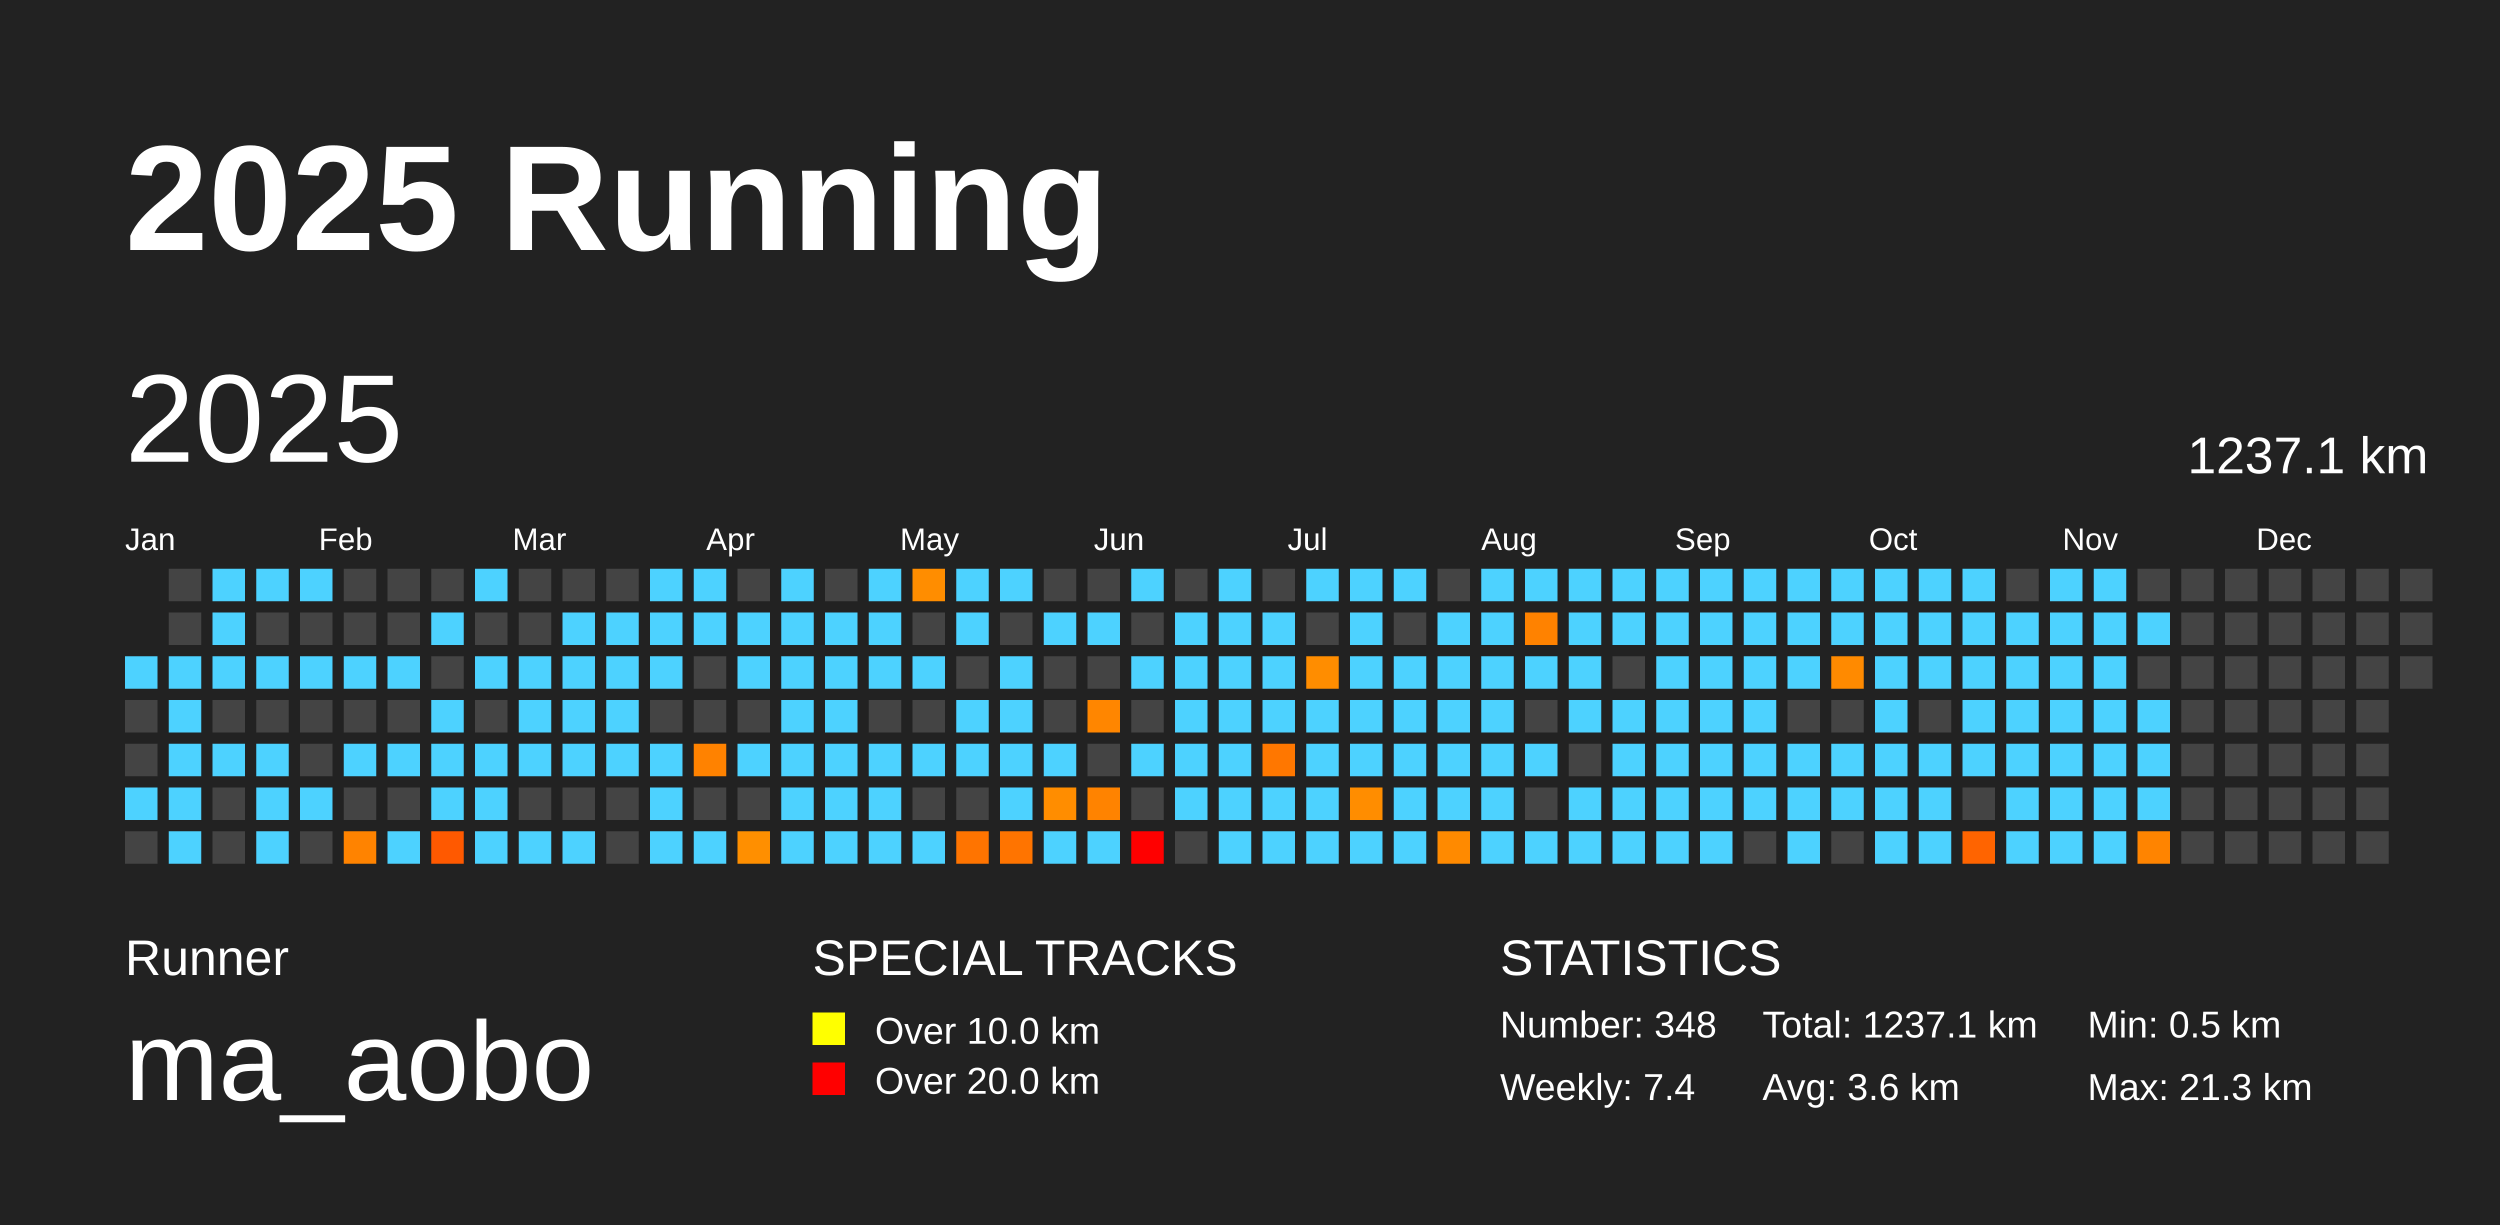
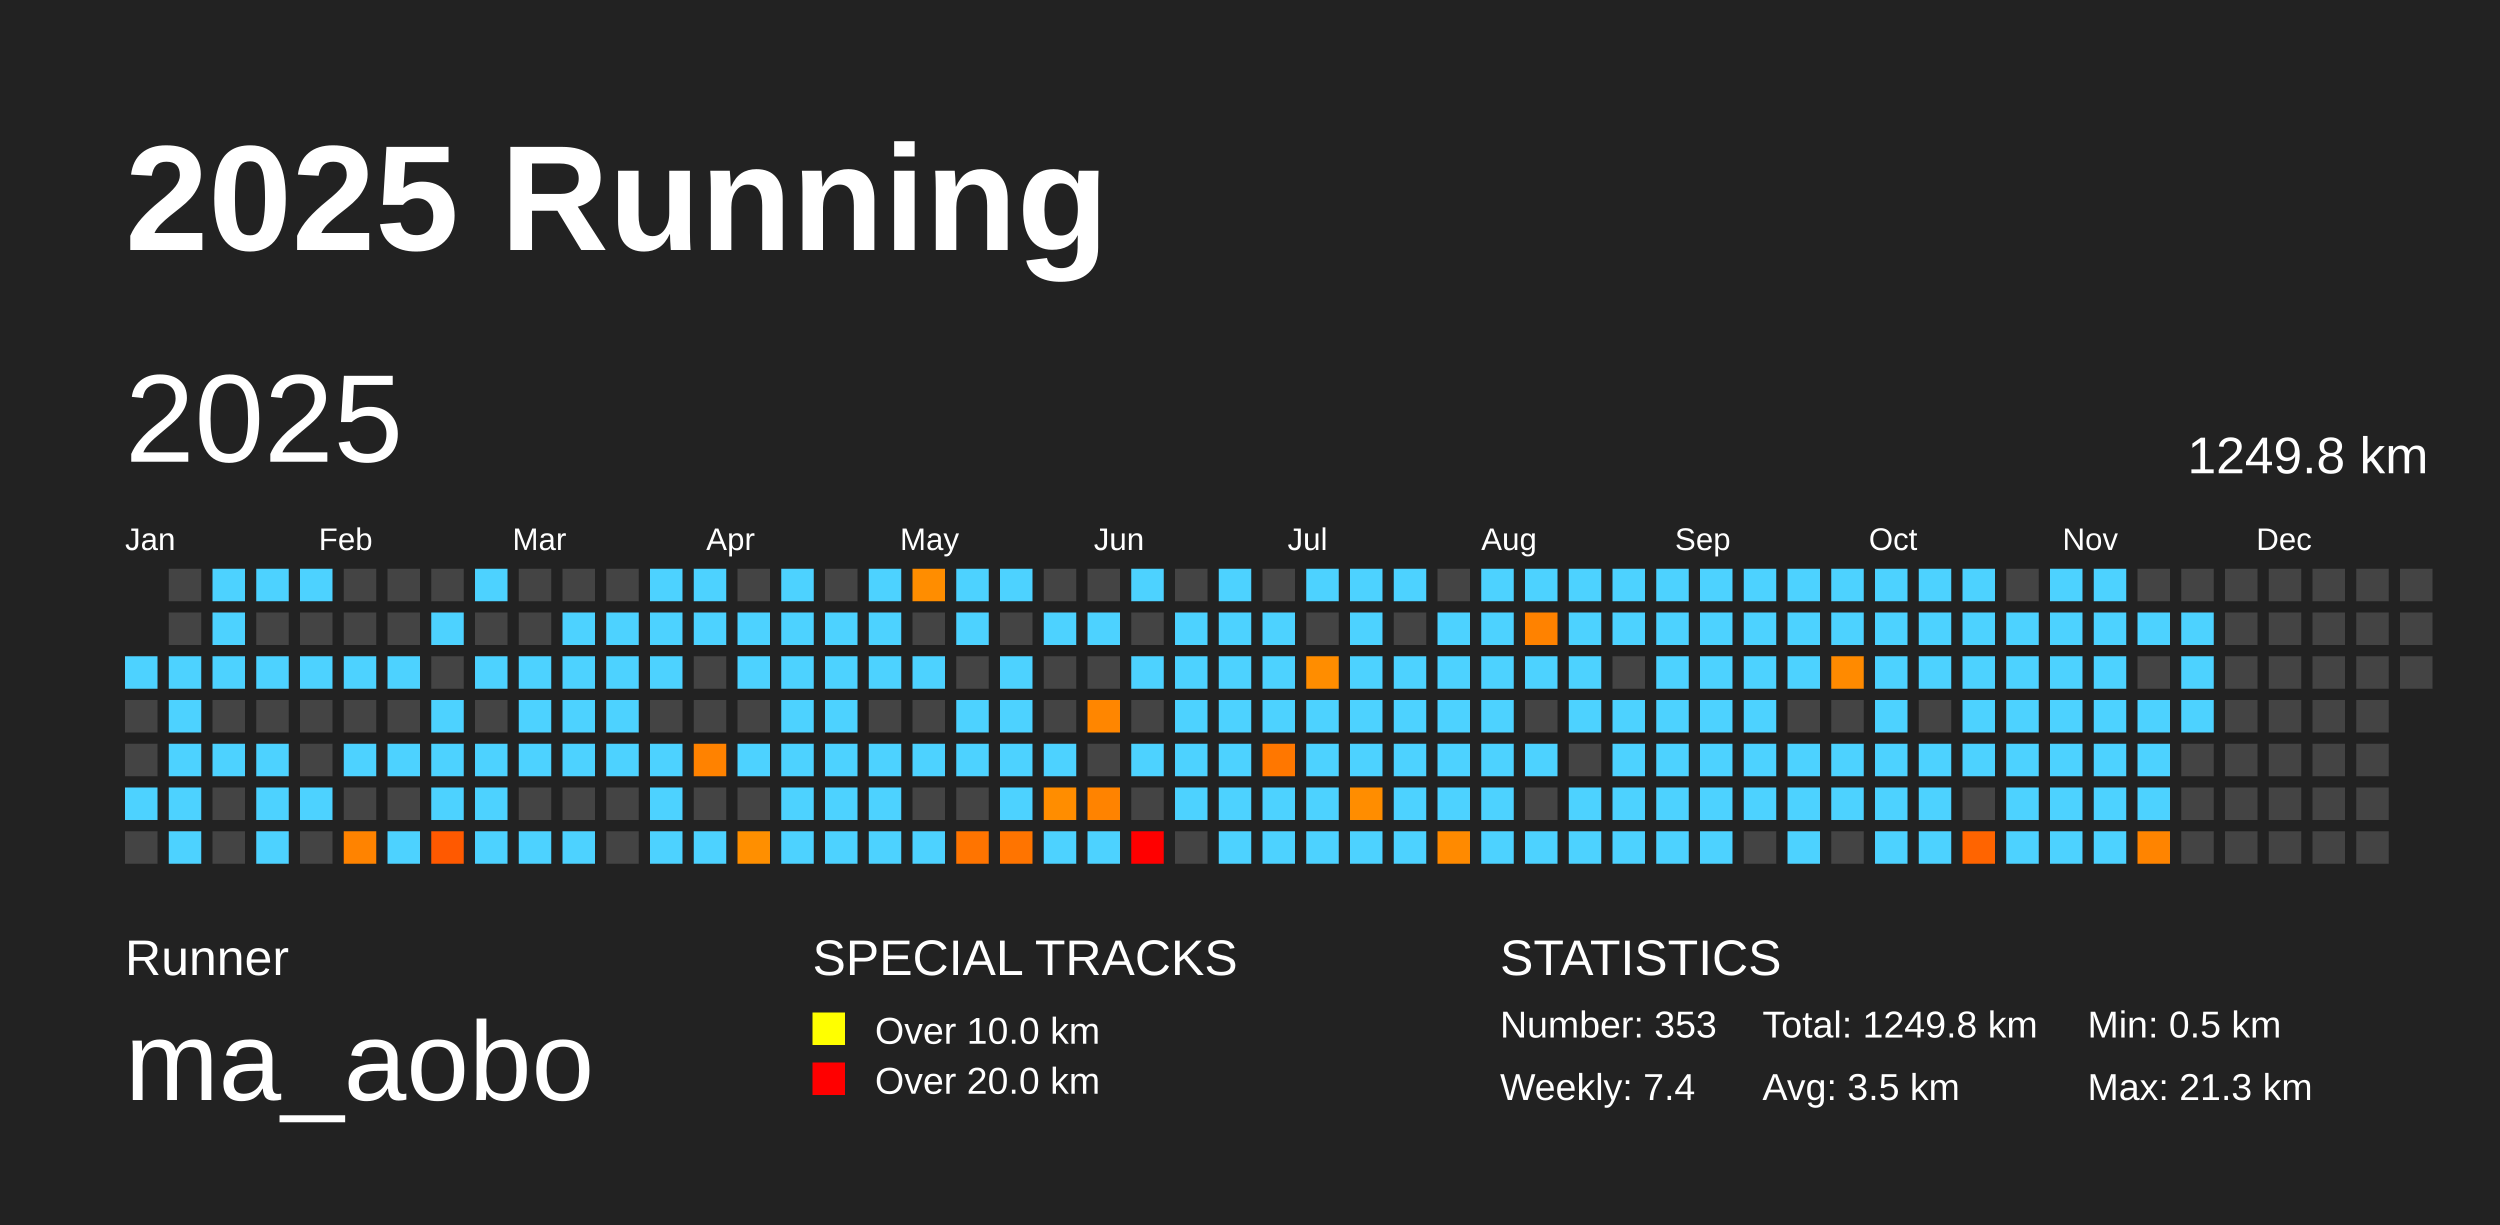
<svg xmlns="http://www.w3.org/2000/svg" baseProfile="full" height="98mm" version="1.1" viewBox="0,0,200,98" width="200mm">
  <defs />
  <rect fill="#222222" height="98" width="200" x="0" y="0" />
  <text fill="#FFFFFF" style="font-size:12px; font-family:Arial; font-weight:bold;" x="10" y="20">2025 Running</text>
  <text fill="#FFFFFF" style="font-size:4px; font-family:Arial" x="10" y="78">Runner</text>
  <text fill="#FFFFFF" style="font-size:9px; font-family:Arial" x="10" y="88">ma_aobo</text>
  <text fill="#FFFFFF" style="font-size:4px; font-family:Arial" x="65" y="78">SPECIAL TRACKS</text>
  <rect fill="yellow" height="2.6" width="2.6" x="65" y="81" />
  <text fill="#FFFFFF" style="font-size:3px; font-family:Arial" x="70" y="83.5">Over 10.0 km</text>
  <rect fill="red" height="2.6" width="2.6" x="65" y="85" />
  <text fill="#FFFFFF" style="font-size:3px; font-family:Arial" x="70" y="87.5">Over 20.0 km</text>
  <text fill="#FFFFFF" style="font-size:4px; font-family:Arial" x="120" y="78">STATISTICS</text>
-   <text fill="#FFFFFF" style="font-size:3px; font-family:Arial" x="120" y="83">Number: 348</text>
+   <text fill="#FFFFFF" style="font-size:3px; font-family:Arial" x="120" y="83">Number: 353</text>
  <text fill="#FFFFFF" style="font-size:3px; font-family:Arial" x="120" y="88">Weekly: 7.4</text>
-   <text fill="#FFFFFF" style="font-size:3px; font-family:Arial" x="141" y="83">Total: 1237.1 km</text>
-   <text fill="#FFFFFF" style="font-size:3px; font-family:Arial" x="141" y="88">Avg: 3.6 km</text>
+   <text fill="#FFFFFF" style="font-size:3px; font-family:Arial" x="141" y="83">Total: 1249.8 km</text>
+   <text fill="#FFFFFF" style="font-size:3px; font-family:Arial" x="141" y="88">Avg: 3.5 km</text>
  <text fill="#FFFFFF" style="font-size:3px; font-family:Arial" x="167" y="83">Min: 0.5 km</text>
  <text fill="#FFFFFF" style="font-size:3px; font-family:Arial" x="167" y="88">Max: 21.3 km</text>
  <text dominant-baseline="hanging" fill="#FFFFFF" style="font-size:10.0px; font-family:Arial;" x="10" y="30">2025</text>
-   <text dominant-baseline="hanging" fill="#FFFFFF" style="font-size:4.125px; font-family:Arial;" x="175" y="35">1237.1 km</text>
+   <text dominant-baseline="hanging" fill="#FFFFFF" style="font-size:4.125px; font-family:Arial;" x="175" y="35">1249.8 km</text>
  <text fill="#FFFFFF" style="font-size:2.5px; font-family:Arial" x="10.0" y="44">Jan</text>
  <text fill="#FFFFFF" style="font-size:2.5px; font-family:Arial" x="25.5" y="44">Feb</text>
  <text fill="#FFFFFF" style="font-size:2.5px; font-family:Arial" x="41.0" y="44">Mar</text>
  <text fill="#FFFFFF" style="font-size:2.5px; font-family:Arial" x="56.5" y="44">Apr</text>
  <text fill="#FFFFFF" style="font-size:2.5px; font-family:Arial" x="72.0" y="44">May</text>
  <text fill="#FFFFFF" style="font-size:2.5px; font-family:Arial" x="87.5" y="44">Jun</text>
  <text fill="#FFFFFF" style="font-size:2.5px; font-family:Arial" x="103.0" y="44">Jul</text>
  <text fill="#FFFFFF" style="font-size:2.5px; font-family:Arial" x="118.5" y="44">Aug</text>
  <text fill="#FFFFFF" style="font-size:2.5px; font-family:Arial" x="134.0" y="44">Sep</text>
  <text fill="#FFFFFF" style="font-size:2.5px; font-family:Arial" x="149.5" y="44">Oct</text>
  <text fill="#FFFFFF" style="font-size:2.5px; font-family:Arial" x="165.0" y="44">Nov</text>
  <text fill="#FFFFFF" style="font-size:2.5px; font-family:Arial" x="180.5" y="44">Dec</text>
  <rect fill="#4dd2ff" height="2.6" width="2.6" x="10.0" y="52.5" />
  <rect fill="#444444" height="2.6" width="2.6" x="10.0" y="56.0" />
  <rect fill="#444444" height="2.6" width="2.6" x="10.0" y="59.5" />
  <rect fill="#4dd2ff" height="2.6" width="2.6" x="10.0" y="63.0" />
  <rect fill="#444444" height="2.6" width="2.6" x="10.0" y="66.5" />
  <rect fill="#444444" height="2.6" width="2.6" x="13.5" y="45.5" />
  <rect fill="#444444" height="2.6" width="2.6" x="13.5" y="49.0" />
  <rect fill="#4dd2ff" height="2.6" width="2.6" x="13.5" y="52.5" />
  <rect fill="#4dd2ff" height="2.6" width="2.6" x="13.5" y="56.0" />
  <rect fill="#4dd2ff" height="2.6" width="2.6" x="13.5" y="59.5" />
  <rect fill="#4dd2ff" height="2.6" width="2.6" x="13.5" y="63.0" />
  <rect fill="#4dd2ff" height="2.6" width="2.6" x="13.5" y="66.5" />
  <rect fill="#4dd2ff" height="2.6" width="2.6" x="17.0" y="45.5" />
  <rect fill="#4dd2ff" height="2.6" width="2.6" x="17.0" y="49.0" />
  <rect fill="#4dd2ff" height="2.6" width="2.6" x="17.0" y="52.5" />
  <rect fill="#444444" height="2.6" width="2.6" x="17.0" y="56.0" />
  <rect fill="#4dd2ff" height="2.6" width="2.6" x="17.0" y="59.5" />
  <rect fill="#444444" height="2.6" width="2.6" x="17.0" y="63.0" />
  <rect fill="#444444" height="2.6" width="2.6" x="17.0" y="66.5" />
  <rect fill="#4dd2ff" height="2.6" width="2.6" x="20.5" y="45.5" />
  <rect fill="#444444" height="2.6" width="2.6" x="20.5" y="49.0" />
  <rect fill="#4dd2ff" height="2.6" width="2.6" x="20.5" y="52.5" />
  <rect fill="#444444" height="2.6" width="2.6" x="20.5" y="56.0" />
  <rect fill="#4dd2ff" height="2.6" width="2.6" x="20.5" y="59.5" />
  <rect fill="#4dd2ff" height="2.6" width="2.6" x="20.5" y="63.0" />
  <rect fill="#4dd2ff" height="2.6" width="2.6" x="20.5" y="66.5" />
  <rect fill="#4dd2ff" height="2.6" width="2.6" x="24.0" y="45.5" />
  <rect fill="#444444" height="2.6" width="2.6" x="24.0" y="49.0" />
  <rect fill="#4dd2ff" height="2.6" width="2.6" x="24.0" y="52.5" />
  <rect fill="#444444" height="2.6" width="2.6" x="24.0" y="56.0" />
  <rect fill="#444444" height="2.6" width="2.6" x="24.0" y="59.5" />
  <rect fill="#4dd2ff" height="2.6" width="2.6" x="24.0" y="63.0" />
  <rect fill="#444444" height="2.6" width="2.6" x="24.0" y="66.5" />
  <rect fill="#444444" height="2.6" width="2.6" x="27.5" y="45.5" />
  <rect fill="#444444" height="2.6" width="2.6" x="27.5" y="49.0" />
  <rect fill="#4dd2ff" height="2.6" width="2.6" x="27.5" y="52.5" />
  <rect fill="#444444" height="2.6" width="2.6" x="27.5" y="56.0" />
  <rect fill="#4dd2ff" height="2.6" width="2.6" x="27.5" y="59.5" />
  <rect fill="#444444" height="2.6" width="2.6" x="27.5" y="63.0" />
  <rect fill="#ff8300" height="2.6" width="2.6" x="27.5" y="66.5" />
  <rect fill="#444444" height="2.6" width="2.6" x="31.0" y="45.5" />
  <rect fill="#444444" height="2.6" width="2.6" x="31.0" y="49.0" />
  <rect fill="#4dd2ff" height="2.6" width="2.6" x="31.0" y="52.5" />
  <rect fill="#444444" height="2.6" width="2.6" x="31.0" y="56.0" />
  <rect fill="#4dd2ff" height="2.6" width="2.6" x="31.0" y="59.5" />
  <rect fill="#444444" height="2.6" width="2.6" x="31.0" y="63.0" />
  <rect fill="#4dd2ff" height="2.6" width="2.6" x="31.0" y="66.5" />
  <rect fill="#444444" height="2.6" width="2.6" x="34.5" y="45.5" />
  <rect fill="#4dd2ff" height="2.6" width="2.6" x="34.5" y="49.0" />
  <rect fill="#444444" height="2.6" width="2.6" x="34.5" y="52.5" />
  <rect fill="#4dd2ff" height="2.6" width="2.6" x="34.5" y="56.0" />
  <rect fill="#4dd2ff" height="2.6" width="2.6" x="34.5" y="59.5" />
  <rect fill="#4dd2ff" height="2.6" width="2.6" x="34.5" y="63.0" />
  <rect fill="#ff5900" height="2.6" width="2.6" x="34.5" y="66.5" />
  <rect fill="#4dd2ff" height="2.6" width="2.6" x="38.0" y="45.5" />
  <rect fill="#444444" height="2.6" width="2.6" x="38.0" y="49.0" />
  <rect fill="#4dd2ff" height="2.6" width="2.6" x="38.0" y="52.5" />
  <rect fill="#444444" height="2.6" width="2.6" x="38.0" y="56.0" />
  <rect fill="#4dd2ff" height="2.6" width="2.6" x="38.0" y="59.5" />
  <rect fill="#4dd2ff" height="2.6" width="2.6" x="38.0" y="63.0" />
  <rect fill="#4dd2ff" height="2.6" width="2.6" x="38.0" y="66.5" />
  <rect fill="#444444" height="2.6" width="2.6" x="41.5" y="45.5" />
  <rect fill="#444444" height="2.6" width="2.6" x="41.5" y="49.0" />
  <rect fill="#4dd2ff" height="2.6" width="2.6" x="41.5" y="52.5" />
  <rect fill="#4dd2ff" height="2.6" width="2.6" x="41.5" y="56.0" />
  <rect fill="#4dd2ff" height="2.6" width="2.6" x="41.5" y="59.5" />
  <rect fill="#444444" height="2.6" width="2.6" x="41.5" y="63.0" />
  <rect fill="#4dd2ff" height="2.6" width="2.6" x="41.5" y="66.5" />
  <rect fill="#444444" height="2.6" width="2.6" x="45.0" y="45.5" />
  <rect fill="#4dd2ff" height="2.6" width="2.6" x="45.0" y="49.0" />
  <rect fill="#4dd2ff" height="2.6" width="2.6" x="45.0" y="52.5" />
  <rect fill="#4dd2ff" height="2.6" width="2.6" x="45.0" y="56.0" />
  <rect fill="#4dd2ff" height="2.6" width="2.6" x="45.0" y="59.5" />
  <rect fill="#444444" height="2.6" width="2.6" x="45.0" y="63.0" />
  <rect fill="#4dd2ff" height="2.6" width="2.6" x="45.0" y="66.5" />
  <rect fill="#444444" height="2.6" width="2.6" x="48.5" y="45.5" />
  <rect fill="#4dd2ff" height="2.6" width="2.6" x="48.5" y="49.0" />
  <rect fill="#4dd2ff" height="2.6" width="2.6" x="48.5" y="52.5" />
  <rect fill="#4dd2ff" height="2.6" width="2.6" x="48.5" y="56.0" />
  <rect fill="#4dd2ff" height="2.6" width="2.6" x="48.5" y="59.5" />
  <rect fill="#444444" height="2.6" width="2.6" x="48.5" y="63.0" />
  <rect fill="#444444" height="2.6" width="2.6" x="48.5" y="66.5" />
  <rect fill="#4dd2ff" height="2.6" width="2.6" x="52.0" y="45.5" />
  <rect fill="#4dd2ff" height="2.6" width="2.6" x="52.0" y="49.0" />
  <rect fill="#4dd2ff" height="2.6" width="2.6" x="52.0" y="52.5" />
  <rect fill="#444444" height="2.6" width="2.6" x="52.0" y="56.0" />
  <rect fill="#4dd2ff" height="2.6" width="2.6" x="52.0" y="59.5" />
  <rect fill="#4dd2ff" height="2.6" width="2.6" x="52.0" y="63.0" />
  <rect fill="#4dd2ff" height="2.6" width="2.6" x="52.0" y="66.5" />
  <rect fill="#4dd2ff" height="2.6" width="2.6" x="55.5" y="45.5" />
  <rect fill="#4dd2ff" height="2.6" width="2.6" x="55.5" y="49.0" />
  <rect fill="#444444" height="2.6" width="2.6" x="55.5" y="52.5" />
  <rect fill="#444444" height="2.6" width="2.6" x="55.5" y="56.0" />
  <rect fill="#ff8200" height="2.6" width="2.6" x="55.5" y="59.5" />
  <rect fill="#444444" height="2.6" width="2.6" x="55.5" y="63.0" />
  <rect fill="#4dd2ff" height="2.6" width="2.6" x="55.5" y="66.5" />
  <rect fill="#444444" height="2.6" width="2.6" x="59.0" y="45.5" />
  <rect fill="#4dd2ff" height="2.6" width="2.6" x="59.0" y="49.0" />
  <rect fill="#4dd2ff" height="2.6" width="2.6" x="59.0" y="52.5" />
  <rect fill="#444444" height="2.6" width="2.6" x="59.0" y="56.0" />
  <rect fill="#4dd2ff" height="2.6" width="2.6" x="59.0" y="59.5" />
  <rect fill="#444444" height="2.6" width="2.6" x="59.0" y="63.0" />
  <rect fill="#ff8f00" height="2.6" width="2.6" x="59.0" y="66.5" />
  <rect fill="#4dd2ff" height="2.6" width="2.6" x="62.5" y="45.5" />
  <rect fill="#4dd2ff" height="2.6" width="2.6" x="62.5" y="49.0" />
  <rect fill="#4dd2ff" height="2.6" width="2.6" x="62.5" y="52.5" />
  <rect fill="#4dd2ff" height="2.6" width="2.6" x="62.5" y="56.0" />
  <rect fill="#4dd2ff" height="2.6" width="2.6" x="62.5" y="59.5" />
  <rect fill="#4dd2ff" height="2.6" width="2.6" x="62.5" y="63.0" />
  <rect fill="#4dd2ff" height="2.6" width="2.6" x="62.5" y="66.5" />
  <rect fill="#444444" height="2.6" width="2.6" x="66.0" y="45.5" />
  <rect fill="#4dd2ff" height="2.6" width="2.6" x="66.0" y="49.0" />
  <rect fill="#4dd2ff" height="2.6" width="2.6" x="66.0" y="52.5" />
  <rect fill="#4dd2ff" height="2.6" width="2.6" x="66.0" y="56.0" />
  <rect fill="#4dd2ff" height="2.6" width="2.6" x="66.0" y="59.5" />
  <rect fill="#4dd2ff" height="2.6" width="2.6" x="66.0" y="63.0" />
  <rect fill="#4dd2ff" height="2.6" width="2.6" x="66.0" y="66.5" />
  <rect fill="#4dd2ff" height="2.6" width="2.6" x="69.5" y="45.5" />
  <rect fill="#4dd2ff" height="2.6" width="2.6" x="69.5" y="49.0" />
  <rect fill="#4dd2ff" height="2.6" width="2.6" x="69.5" y="52.5" />
  <rect fill="#444444" height="2.6" width="2.6" x="69.5" y="56.0" />
  <rect fill="#4dd2ff" height="2.6" width="2.6" x="69.5" y="59.5" />
  <rect fill="#4dd2ff" height="2.6" width="2.6" x="69.5" y="63.0" />
  <rect fill="#4dd2ff" height="2.6" width="2.6" x="69.5" y="66.5" />
  <rect fill="#ff8d00" height="2.6" width="2.6" x="73.0" y="45.5" />
  <rect fill="#444444" height="2.6" width="2.6" x="73.0" y="49.0" />
  <rect fill="#4dd2ff" height="2.6" width="2.6" x="73.0" y="52.5" />
  <rect fill="#444444" height="2.6" width="2.6" x="73.0" y="56.0" />
  <rect fill="#4dd2ff" height="2.6" width="2.6" x="73.0" y="59.5" />
  <rect fill="#444444" height="2.6" width="2.6" x="73.0" y="63.0" />
  <rect fill="#4dd2ff" height="2.6" width="2.6" x="73.0" y="66.5" />
  <rect fill="#4dd2ff" height="2.6" width="2.6" x="76.5" y="45.5" />
  <rect fill="#4dd2ff" height="2.6" width="2.6" x="76.5" y="49.0" />
  <rect fill="#444444" height="2.6" width="2.6" x="76.5" y="52.5" />
  <rect fill="#4dd2ff" height="2.6" width="2.6" x="76.5" y="56.0" />
  <rect fill="#4dd2ff" height="2.6" width="2.6" x="76.5" y="59.5" />
  <rect fill="#444444" height="2.6" width="2.6" x="76.5" y="63.0" />
  <rect fill="#ff7400" height="2.6" width="2.6" x="76.5" y="66.5" />
  <rect fill="#4dd2ff" height="2.6" width="2.6" x="80.0" y="45.5" />
  <rect fill="#444444" height="2.6" width="2.6" x="80.0" y="49.0" />
  <rect fill="#4dd2ff" height="2.6" width="2.6" x="80.0" y="52.5" />
  <rect fill="#4dd2ff" height="2.6" width="2.6" x="80.0" y="56.0" />
  <rect fill="#4dd2ff" height="2.6" width="2.6" x="80.0" y="59.5" />
  <rect fill="#4dd2ff" height="2.6" width="2.6" x="80.0" y="63.0" />
  <rect fill="#ff7400" height="2.6" width="2.6" x="80.0" y="66.5" />
  <rect fill="#444444" height="2.6" width="2.6" x="83.5" y="45.5" />
  <rect fill="#4dd2ff" height="2.6" width="2.6" x="83.5" y="49.0" />
  <rect fill="#444444" height="2.6" width="2.6" x="83.5" y="52.5" />
  <rect fill="#444444" height="2.6" width="2.6" x="83.5" y="56.0" />
  <rect fill="#4dd2ff" height="2.6" width="2.6" x="83.5" y="59.5" />
  <rect fill="#ff8d00" height="2.6" width="2.6" x="83.5" y="63.0" />
  <rect fill="#4dd2ff" height="2.6" width="2.6" x="83.5" y="66.5" />
  <rect fill="#444444" height="2.6" width="2.6" x="87.0" y="45.5" />
  <rect fill="#4dd2ff" height="2.6" width="2.6" x="87.0" y="49.0" />
  <rect fill="#444444" height="2.6" width="2.6" x="87.0" y="52.5" />
  <rect fill="#ff8600" height="2.6" width="2.6" x="87.0" y="56.0" />
  <rect fill="#444444" height="2.6" width="2.6" x="87.0" y="59.5" />
  <rect fill="#ff8300" height="2.6" width="2.6" x="87.0" y="63.0" />
  <rect fill="#4dd2ff" height="2.6" width="2.6" x="87.0" y="66.5" />
  <rect fill="#4dd2ff" height="2.6" width="2.6" x="90.5" y="45.5" />
  <rect fill="#444444" height="2.6" width="2.6" x="90.5" y="49.0" />
  <rect fill="#4dd2ff" height="2.6" width="2.6" x="90.5" y="52.5" />
  <rect fill="#444444" height="2.6" width="2.6" x="90.5" y="56.0" />
  <rect fill="#4dd2ff" height="2.6" width="2.6" x="90.5" y="59.5" />
  <rect fill="#444444" height="2.6" width="2.6" x="90.5" y="63.0" />
  <rect fill="red" height="2.6" width="2.6" x="90.5" y="66.5" />
  <rect fill="#444444" height="2.6" width="2.6" x="94.0" y="45.5" />
  <rect fill="#4dd2ff" height="2.6" width="2.6" x="94.0" y="49.0" />
  <rect fill="#4dd2ff" height="2.6" width="2.6" x="94.0" y="52.5" />
  <rect fill="#4dd2ff" height="2.6" width="2.6" x="94.0" y="56.0" />
  <rect fill="#4dd2ff" height="2.6" width="2.6" x="94.0" y="59.5" />
  <rect fill="#4dd2ff" height="2.6" width="2.6" x="94.0" y="63.0" />
  <rect fill="#444444" height="2.6" width="2.6" x="94.0" y="66.5" />
  <rect fill="#4dd2ff" height="2.6" width="2.6" x="97.5" y="45.5" />
  <rect fill="#4dd2ff" height="2.6" width="2.6" x="97.5" y="49.0" />
  <rect fill="#4dd2ff" height="2.6" width="2.6" x="97.5" y="52.5" />
  <rect fill="#4dd2ff" height="2.6" width="2.6" x="97.5" y="56.0" />
  <rect fill="#4dd2ff" height="2.6" width="2.6" x="97.5" y="59.5" />
  <rect fill="#4dd2ff" height="2.6" width="2.6" x="97.5" y="63.0" />
  <rect fill="#4dd2ff" height="2.6" width="2.6" x="97.5" y="66.5" />
  <rect fill="#444444" height="2.6" width="2.6" x="101.0" y="45.5" />
  <rect fill="#4dd2ff" height="2.6" width="2.6" x="101.0" y="49.0" />
  <rect fill="#4dd2ff" height="2.6" width="2.6" x="101.0" y="52.5" />
  <rect fill="#4dd2ff" height="2.6" width="2.6" x="101.0" y="56.0" />
  <rect fill="#ff7700" height="2.6" width="2.6" x="101.0" y="59.5" />
  <rect fill="#4dd2ff" height="2.6" width="2.6" x="101.0" y="63.0" />
  <rect fill="#4dd2ff" height="2.6" width="2.6" x="101.0" y="66.5" />
  <rect fill="#4dd2ff" height="2.6" width="2.6" x="104.5" y="45.5" />
  <rect fill="#444444" height="2.6" width="2.6" x="104.5" y="49.0" />
  <rect fill="#ff8d00" height="2.6" width="2.6" x="104.5" y="52.5" />
  <rect fill="#4dd2ff" height="2.6" width="2.6" x="104.5" y="56.0" />
  <rect fill="#4dd2ff" height="2.6" width="2.6" x="104.5" y="59.5" />
  <rect fill="#4dd2ff" height="2.6" width="2.6" x="104.5" y="63.0" />
  <rect fill="#4dd2ff" height="2.6" width="2.6" x="104.5" y="66.5" />
  <rect fill="#4dd2ff" height="2.6" width="2.6" x="108.0" y="45.5" />
  <rect fill="#4dd2ff" height="2.6" width="2.6" x="108.0" y="49.0" />
  <rect fill="#4dd2ff" height="2.6" width="2.6" x="108.0" y="52.5" />
  <rect fill="#4dd2ff" height="2.6" width="2.6" x="108.0" y="56.0" />
  <rect fill="#4dd2ff" height="2.6" width="2.6" x="108.0" y="59.5" />
  <rect fill="#ff8d00" height="2.6" width="2.6" x="108.0" y="63.0" />
  <rect fill="#4dd2ff" height="2.6" width="2.6" x="108.0" y="66.5" />
  <rect fill="#4dd2ff" height="2.6" width="2.6" x="111.5" y="45.5" />
  <rect fill="#444444" height="2.6" width="2.6" x="111.5" y="49.0" />
  <rect fill="#4dd2ff" height="2.6" width="2.6" x="111.5" y="52.5" />
  <rect fill="#4dd2ff" height="2.6" width="2.6" x="111.5" y="56.0" />
  <rect fill="#4dd2ff" height="2.6" width="2.6" x="111.5" y="59.5" />
  <rect fill="#4dd2ff" height="2.6" width="2.6" x="111.5" y="63.0" />
  <rect fill="#4dd2ff" height="2.6" width="2.6" x="111.5" y="66.5" />
  <rect fill="#444444" height="2.6" width="2.6" x="115.0" y="45.5" />
  <rect fill="#4dd2ff" height="2.6" width="2.6" x="115.0" y="49.0" />
  <rect fill="#4dd2ff" height="2.6" width="2.6" x="115.0" y="52.5" />
  <rect fill="#4dd2ff" height="2.6" width="2.6" x="115.0" y="56.0" />
  <rect fill="#4dd2ff" height="2.6" width="2.6" x="115.0" y="59.5" />
  <rect fill="#4dd2ff" height="2.6" width="2.6" x="115.0" y="63.0" />
  <rect fill="#ff8a00" height="2.6" width="2.6" x="115.0" y="66.5" />
  <rect fill="#4dd2ff" height="2.6" width="2.6" x="118.5" y="45.5" />
  <rect fill="#4dd2ff" height="2.6" width="2.6" x="118.5" y="49.0" />
  <rect fill="#4dd2ff" height="2.6" width="2.6" x="118.5" y="52.5" />
  <rect fill="#4dd2ff" height="2.6" width="2.6" x="118.5" y="56.0" />
  <rect fill="#4dd2ff" height="2.6" width="2.6" x="118.5" y="59.5" />
  <rect fill="#4dd2ff" height="2.6" width="2.6" x="118.5" y="63.0" />
  <rect fill="#4dd2ff" height="2.6" width="2.6" x="118.5" y="66.5" />
  <rect fill="#4dd2ff" height="2.6" width="2.6" x="122.0" y="45.5" />
  <rect fill="#ff8200" height="2.6" width="2.6" x="122.0" y="49.0" />
  <rect fill="#4dd2ff" height="2.6" width="2.6" x="122.0" y="52.5" />
  <rect fill="#444444" height="2.6" width="2.6" x="122.0" y="56.0" />
  <rect fill="#4dd2ff" height="2.6" width="2.6" x="122.0" y="59.5" />
  <rect fill="#444444" height="2.6" width="2.6" x="122.0" y="63.0" />
  <rect fill="#4dd2ff" height="2.6" width="2.6" x="122.0" y="66.5" />
  <rect fill="#4dd2ff" height="2.6" width="2.6" x="125.5" y="45.5" />
  <rect fill="#4dd2ff" height="2.6" width="2.6" x="125.5" y="49.0" />
  <rect fill="#4dd2ff" height="2.6" width="2.6" x="125.5" y="52.5" />
  <rect fill="#4dd2ff" height="2.6" width="2.6" x="125.5" y="56.0" />
  <rect fill="#444444" height="2.6" width="2.6" x="125.5" y="59.5" />
  <rect fill="#4dd2ff" height="2.6" width="2.6" x="125.5" y="63.0" />
  <rect fill="#4dd2ff" height="2.6" width="2.6" x="125.5" y="66.5" />
  <rect fill="#4dd2ff" height="2.6" width="2.6" x="129.0" y="45.5" />
  <rect fill="#4dd2ff" height="2.6" width="2.6" x="129.0" y="49.0" />
  <rect fill="#444444" height="2.6" width="2.6" x="129.0" y="52.5" />
  <rect fill="#4dd2ff" height="2.6" width="2.6" x="129.0" y="56.0" />
  <rect fill="#4dd2ff" height="2.6" width="2.6" x="129.0" y="59.5" />
  <rect fill="#4dd2ff" height="2.6" width="2.6" x="129.0" y="63.0" />
  <rect fill="#4dd2ff" height="2.6" width="2.6" x="129.0" y="66.5" />
  <rect fill="#4dd2ff" height="2.6" width="2.6" x="132.5" y="45.5" />
  <rect fill="#4dd2ff" height="2.6" width="2.6" x="132.5" y="49.0" />
  <rect fill="#4dd2ff" height="2.6" width="2.6" x="132.5" y="52.5" />
  <rect fill="#4dd2ff" height="2.6" width="2.6" x="132.5" y="56.0" />
  <rect fill="#4dd2ff" height="2.6" width="2.6" x="132.5" y="59.5" />
  <rect fill="#4dd2ff" height="2.6" width="2.6" x="132.5" y="63.0" />
  <rect fill="#4dd2ff" height="2.6" width="2.6" x="132.5" y="66.5" />
  <rect fill="#4dd2ff" height="2.6" width="2.6" x="136.0" y="45.5" />
  <rect fill="#4dd2ff" height="2.6" width="2.6" x="136.0" y="49.0" />
  <rect fill="#4dd2ff" height="2.6" width="2.6" x="136.0" y="52.5" />
  <rect fill="#4dd2ff" height="2.6" width="2.6" x="136.0" y="56.0" />
  <rect fill="#4dd2ff" height="2.6" width="2.6" x="136.0" y="59.5" />
  <rect fill="#4dd2ff" height="2.6" width="2.6" x="136.0" y="63.0" />
  <rect fill="#4dd2ff" height="2.6" width="2.6" x="136.0" y="66.5" />
  <rect fill="#4dd2ff" height="2.6" width="2.6" x="139.5" y="45.5" />
  <rect fill="#4dd2ff" height="2.6" width="2.6" x="139.5" y="49.0" />
  <rect fill="#4dd2ff" height="2.6" width="2.6" x="139.5" y="52.5" />
  <rect fill="#4dd2ff" height="2.6" width="2.6" x="139.5" y="56.0" />
  <rect fill="#4dd2ff" height="2.6" width="2.6" x="139.5" y="59.5" />
  <rect fill="#4dd2ff" height="2.6" width="2.6" x="139.5" y="63.0" />
  <rect fill="#444444" height="2.6" width="2.6" x="139.5" y="66.5" />
  <rect fill="#4dd2ff" height="2.6" width="2.6" x="143.0" y="45.5" />
  <rect fill="#4dd2ff" height="2.6" width="2.6" x="143.0" y="49.0" />
  <rect fill="#4dd2ff" height="2.6" width="2.6" x="143.0" y="52.5" />
  <rect fill="#444444" height="2.6" width="2.6" x="143.0" y="56.0" />
  <rect fill="#4dd2ff" height="2.6" width="2.6" x="143.0" y="59.5" />
  <rect fill="#4dd2ff" height="2.6" width="2.6" x="143.0" y="63.0" />
  <rect fill="#4dd2ff" height="2.6" width="2.6" x="143.0" y="66.5" />
  <rect fill="#4dd2ff" height="2.6" width="2.6" x="146.5" y="45.5" />
  <rect fill="#4dd2ff" height="2.6" width="2.6" x="146.5" y="49.0" />
  <rect fill="#ff8a00" height="2.6" width="2.6" x="146.5" y="52.5" />
  <rect fill="#444444" height="2.6" width="2.6" x="146.5" y="56.0" />
  <rect fill="#4dd2ff" height="2.6" width="2.6" x="146.5" y="59.5" />
  <rect fill="#4dd2ff" height="2.6" width="2.6" x="146.5" y="63.0" />
  <rect fill="#444444" height="2.6" width="2.6" x="146.5" y="66.5" />
  <rect fill="#4dd2ff" height="2.6" width="2.6" x="150.0" y="45.5" />
  <rect fill="#4dd2ff" height="2.6" width="2.6" x="150.0" y="49.0" />
  <rect fill="#4dd2ff" height="2.6" width="2.6" x="150.0" y="52.5" />
  <rect fill="#4dd2ff" height="2.6" width="2.6" x="150.0" y="56.0" />
  <rect fill="#4dd2ff" height="2.6" width="2.6" x="150.0" y="59.5" />
  <rect fill="#4dd2ff" height="2.6" width="2.6" x="150.0" y="63.0" />
  <rect fill="#4dd2ff" height="2.6" width="2.6" x="150.0" y="66.5" />
  <rect fill="#4dd2ff" height="2.6" width="2.6" x="153.5" y="45.5" />
  <rect fill="#4dd2ff" height="2.6" width="2.6" x="153.5" y="49.0" />
  <rect fill="#4dd2ff" height="2.6" width="2.6" x="153.5" y="52.5" />
  <rect fill="#444444" height="2.6" width="2.6" x="153.5" y="56.0" />
  <rect fill="#4dd2ff" height="2.6" width="2.6" x="153.5" y="59.5" />
  <rect fill="#4dd2ff" height="2.6" width="2.6" x="153.5" y="63.0" />
  <rect fill="#4dd2ff" height="2.6" width="2.6" x="153.5" y="66.5" />
  <rect fill="#4dd2ff" height="2.6" width="2.6" x="157.0" y="45.5" />
  <rect fill="#4dd2ff" height="2.6" width="2.6" x="157.0" y="49.0" />
  <rect fill="#4dd2ff" height="2.6" width="2.6" x="157.0" y="52.5" />
  <rect fill="#4dd2ff" height="2.6" width="2.6" x="157.0" y="56.0" />
  <rect fill="#4dd2ff" height="2.6" width="2.6" x="157.0" y="59.5" />
  <rect fill="#444444" height="2.6" width="2.6" x="157.0" y="63.0" />
  <rect fill="#ff6400" height="2.6" width="2.6" x="157.0" y="66.5" />
  <rect fill="#444444" height="2.6" width="2.6" x="160.5" y="45.5" />
  <rect fill="#4dd2ff" height="2.6" width="2.6" x="160.5" y="49.0" />
  <rect fill="#4dd2ff" height="2.6" width="2.6" x="160.5" y="52.5" />
  <rect fill="#4dd2ff" height="2.6" width="2.6" x="160.5" y="56.0" />
  <rect fill="#4dd2ff" height="2.6" width="2.6" x="160.5" y="59.5" />
  <rect fill="#4dd2ff" height="2.6" width="2.6" x="160.5" y="63.0" />
  <rect fill="#4dd2ff" height="2.6" width="2.6" x="160.5" y="66.5" />
  <rect fill="#4dd2ff" height="2.6" width="2.6" x="164.0" y="45.5" />
  <rect fill="#4dd2ff" height="2.6" width="2.6" x="164.0" y="49.0" />
  <rect fill="#4dd2ff" height="2.6" width="2.6" x="164.0" y="52.5" />
  <rect fill="#4dd2ff" height="2.6" width="2.6" x="164.0" y="56.0" />
  <rect fill="#4dd2ff" height="2.6" width="2.6" x="164.0" y="59.5" />
  <rect fill="#4dd2ff" height="2.6" width="2.6" x="164.0" y="63.0" />
  <rect fill="#4dd2ff" height="2.6" width="2.6" x="164.0" y="66.5" />
  <rect fill="#4dd2ff" height="2.6" width="2.6" x="167.5" y="45.5" />
  <rect fill="#4dd2ff" height="2.6" width="2.6" x="167.5" y="49.0" />
  <rect fill="#4dd2ff" height="2.6" width="2.6" x="167.5" y="52.5" />
  <rect fill="#4dd2ff" height="2.6" width="2.6" x="167.5" y="56.0" />
  <rect fill="#4dd2ff" height="2.6" width="2.6" x="167.5" y="59.5" />
  <rect fill="#4dd2ff" height="2.6" width="2.6" x="167.5" y="63.0" />
  <rect fill="#4dd2ff" height="2.6" width="2.6" x="167.5" y="66.5" />
  <rect fill="#444444" height="2.6" width="2.6" x="171.0" y="45.5" />
  <rect fill="#4dd2ff" height="2.6" width="2.6" x="171.0" y="49.0" />
  <rect fill="#444444" height="2.6" width="2.6" x="171.0" y="52.5" />
  <rect fill="#4dd2ff" height="2.6" width="2.6" x="171.0" y="56.0" />
  <rect fill="#4dd2ff" height="2.6" width="2.6" x="171.0" y="59.5" />
  <rect fill="#4dd2ff" height="2.6" width="2.6" x="171.0" y="63.0" />
  <rect fill="#ff8400" height="2.6" width="2.6" x="171.0" y="66.5" />
  <rect fill="#444444" height="2.6" width="2.6" x="174.5" y="45.5" />
-   <rect fill="#444444" height="2.6" width="2.6" x="174.5" y="49.0" />
-   <rect fill="#444444" height="2.6" width="2.6" x="174.5" y="52.5" />
-   <rect fill="#444444" height="2.6" width="2.6" x="174.5" y="56.0" />
+   <rect fill="#4dd2ff" height="2.6" width="2.6" x="174.5" y="49.0" />
+   <rect fill="#4dd2ff" height="2.6" width="2.6" x="174.5" y="52.5" />
+   <rect fill="#4dd2ff" height="2.6" width="2.6" x="174.5" y="56.0" />
  <rect fill="#444444" height="2.6" width="2.6" x="174.5" y="59.5" />
  <rect fill="#444444" height="2.6" width="2.6" x="174.5" y="63.0" />
  <rect fill="#444444" height="2.6" width="2.6" x="174.5" y="66.5" />
  <rect fill="#444444" height="2.6" width="2.6" x="178.0" y="45.5" />
  <rect fill="#444444" height="2.6" width="2.6" x="178.0" y="49.0" />
  <rect fill="#444444" height="2.6" width="2.6" x="178.0" y="52.5" />
  <rect fill="#444444" height="2.6" width="2.6" x="178.0" y="56.0" />
  <rect fill="#444444" height="2.6" width="2.6" x="178.0" y="59.5" />
  <rect fill="#444444" height="2.6" width="2.6" x="178.0" y="63.0" />
  <rect fill="#444444" height="2.6" width="2.6" x="178.0" y="66.5" />
  <rect fill="#444444" height="2.6" width="2.6" x="181.5" y="45.5" />
  <rect fill="#444444" height="2.6" width="2.6" x="181.5" y="49.0" />
  <rect fill="#444444" height="2.6" width="2.6" x="181.5" y="52.5" />
  <rect fill="#444444" height="2.6" width="2.6" x="181.5" y="56.0" />
  <rect fill="#444444" height="2.6" width="2.6" x="181.5" y="59.5" />
  <rect fill="#444444" height="2.6" width="2.6" x="181.5" y="63.0" />
  <rect fill="#444444" height="2.6" width="2.6" x="181.5" y="66.5" />
  <rect fill="#444444" height="2.6" width="2.6" x="185.0" y="45.5" />
  <rect fill="#444444" height="2.6" width="2.6" x="185.0" y="49.0" />
  <rect fill="#444444" height="2.6" width="2.6" x="185.0" y="52.5" />
  <rect fill="#444444" height="2.6" width="2.6" x="185.0" y="56.0" />
  <rect fill="#444444" height="2.6" width="2.6" x="185.0" y="59.5" />
  <rect fill="#444444" height="2.6" width="2.6" x="185.0" y="63.0" />
  <rect fill="#444444" height="2.6" width="2.6" x="185.0" y="66.5" />
  <rect fill="#444444" height="2.6" width="2.6" x="188.5" y="45.5" />
  <rect fill="#444444" height="2.6" width="2.6" x="188.5" y="49.0" />
  <rect fill="#444444" height="2.6" width="2.6" x="188.5" y="52.5" />
  <rect fill="#444444" height="2.6" width="2.6" x="188.5" y="56.0" />
  <rect fill="#444444" height="2.6" width="2.6" x="188.5" y="59.5" />
  <rect fill="#444444" height="2.6" width="2.6" x="188.5" y="63.0" />
  <rect fill="#444444" height="2.6" width="2.6" x="188.5" y="66.5" />
  <rect fill="#444444" height="2.6" width="2.6" x="192.0" y="45.5" />
  <rect fill="#444444" height="2.6" width="2.6" x="192.0" y="49.0" />
  <rect fill="#444444" height="2.6" width="2.6" x="192.0" y="52.5" />
</svg>
